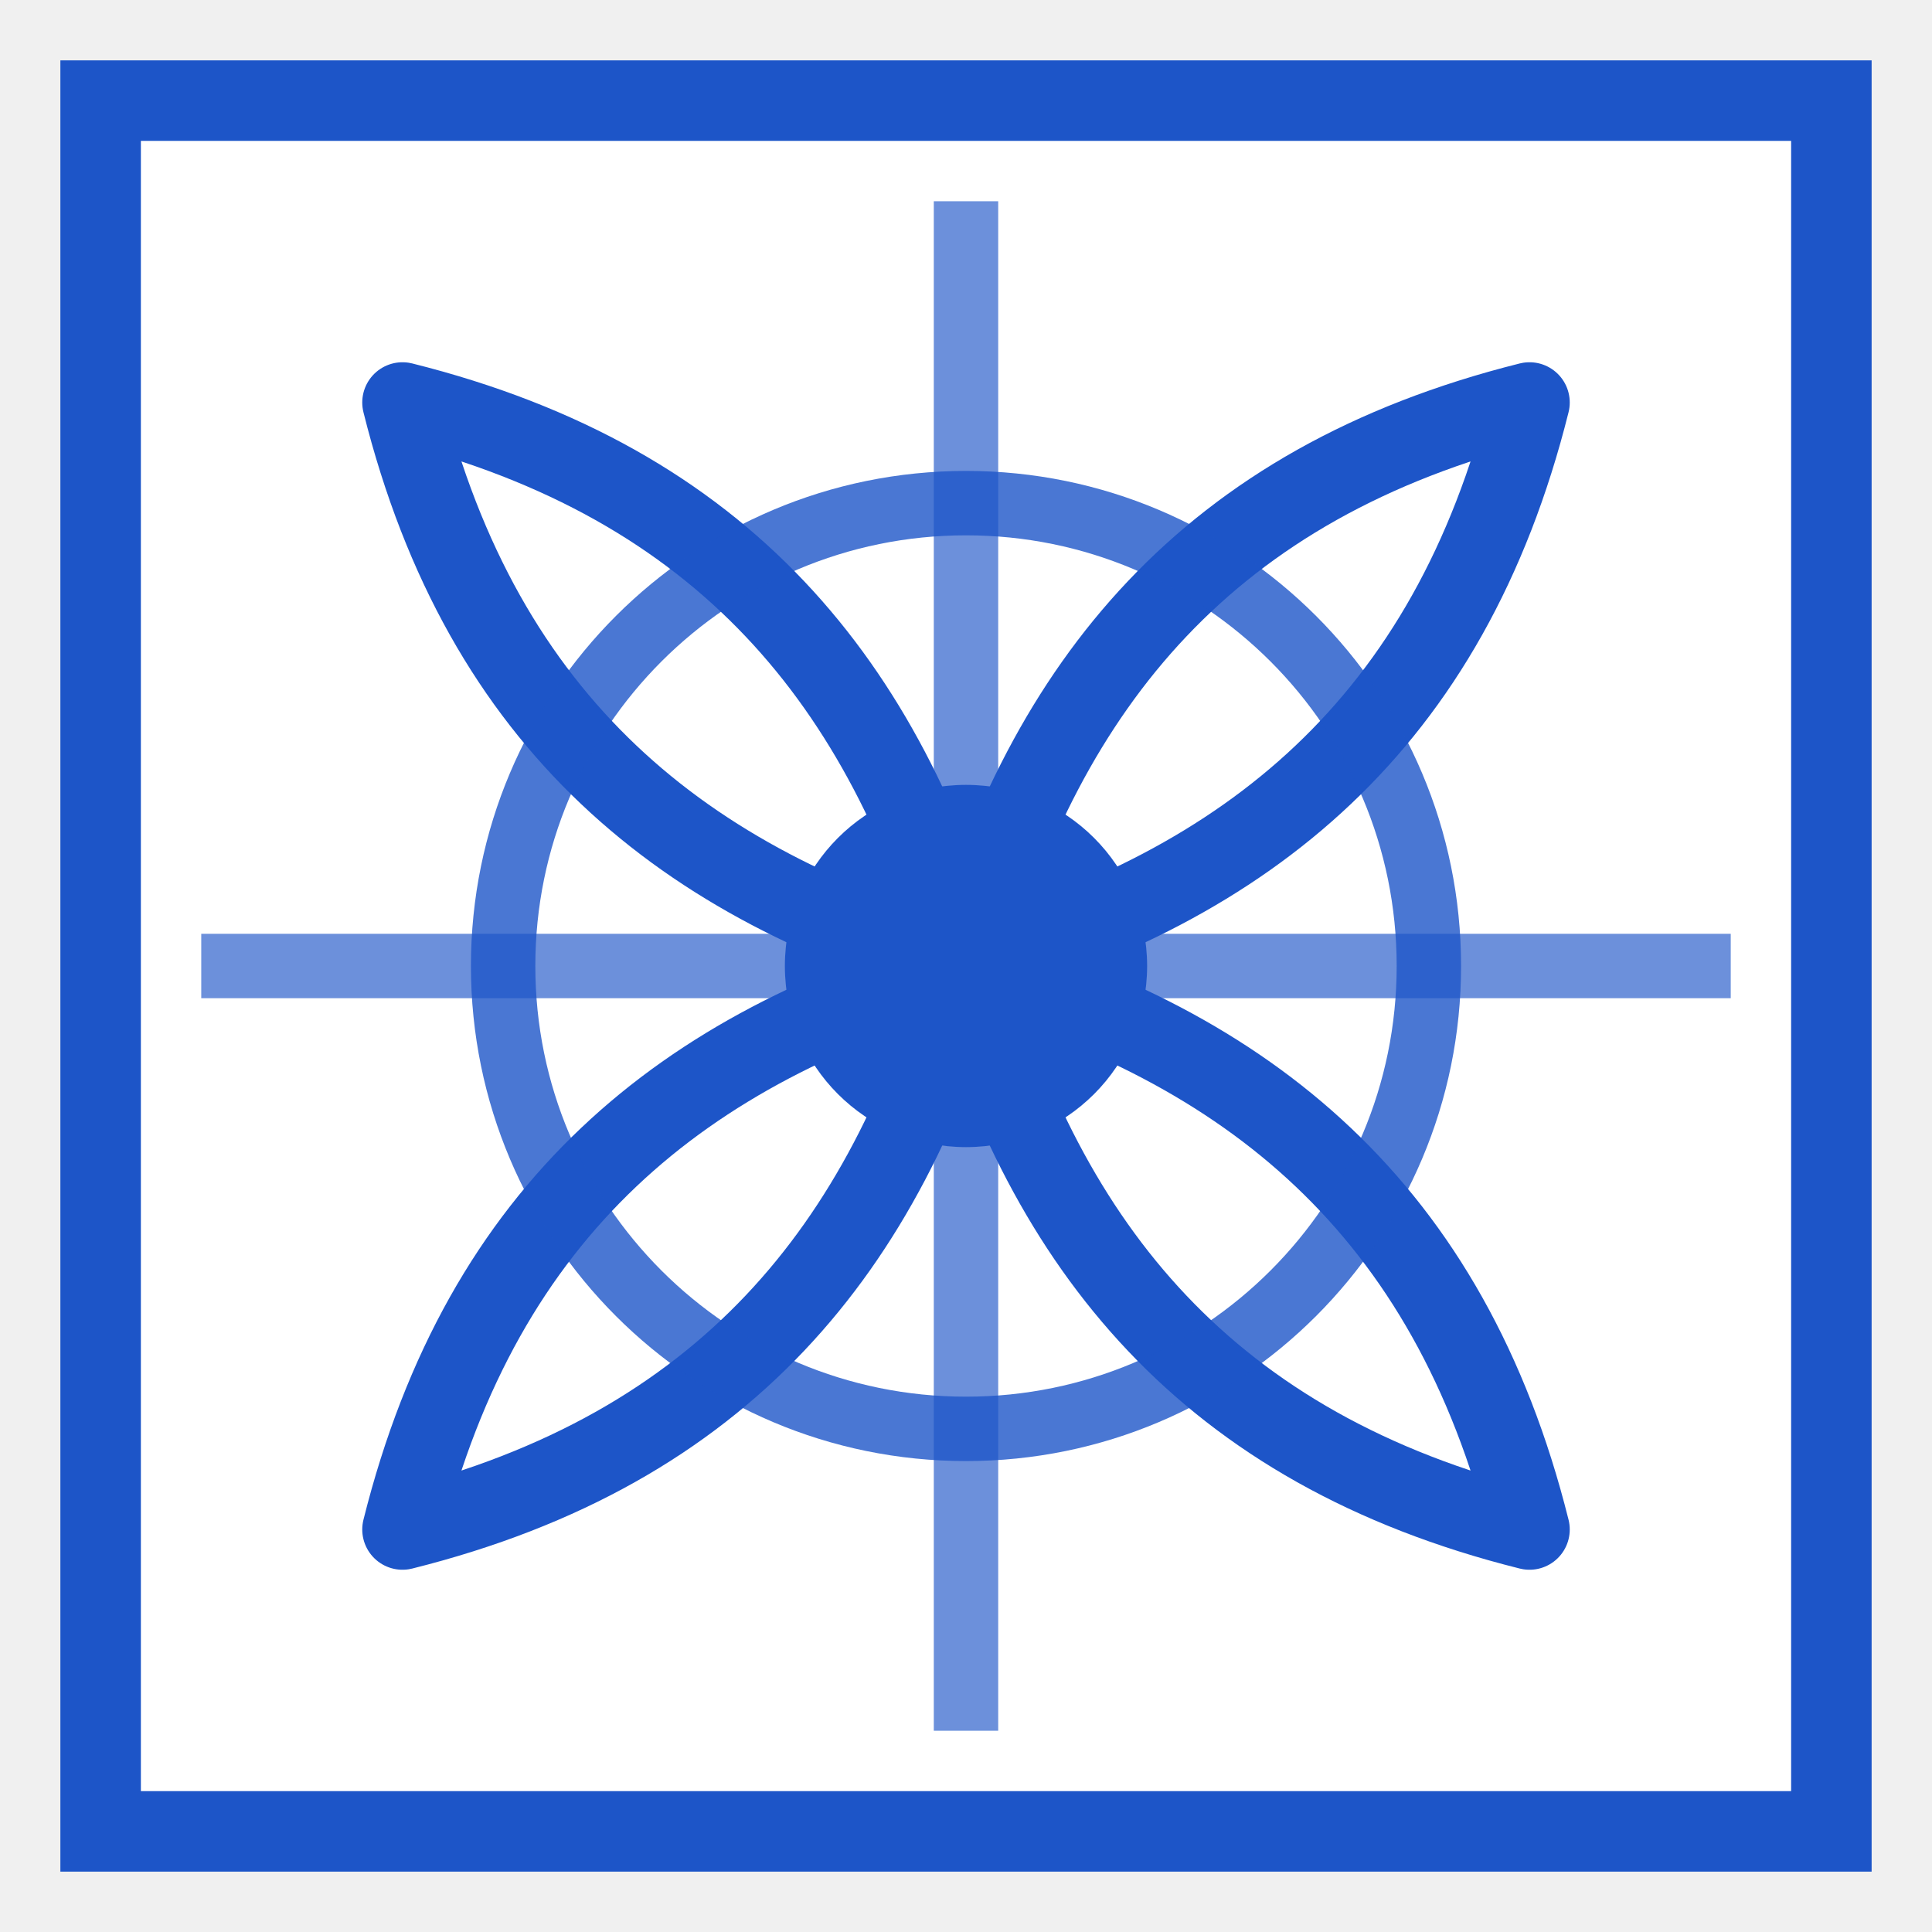
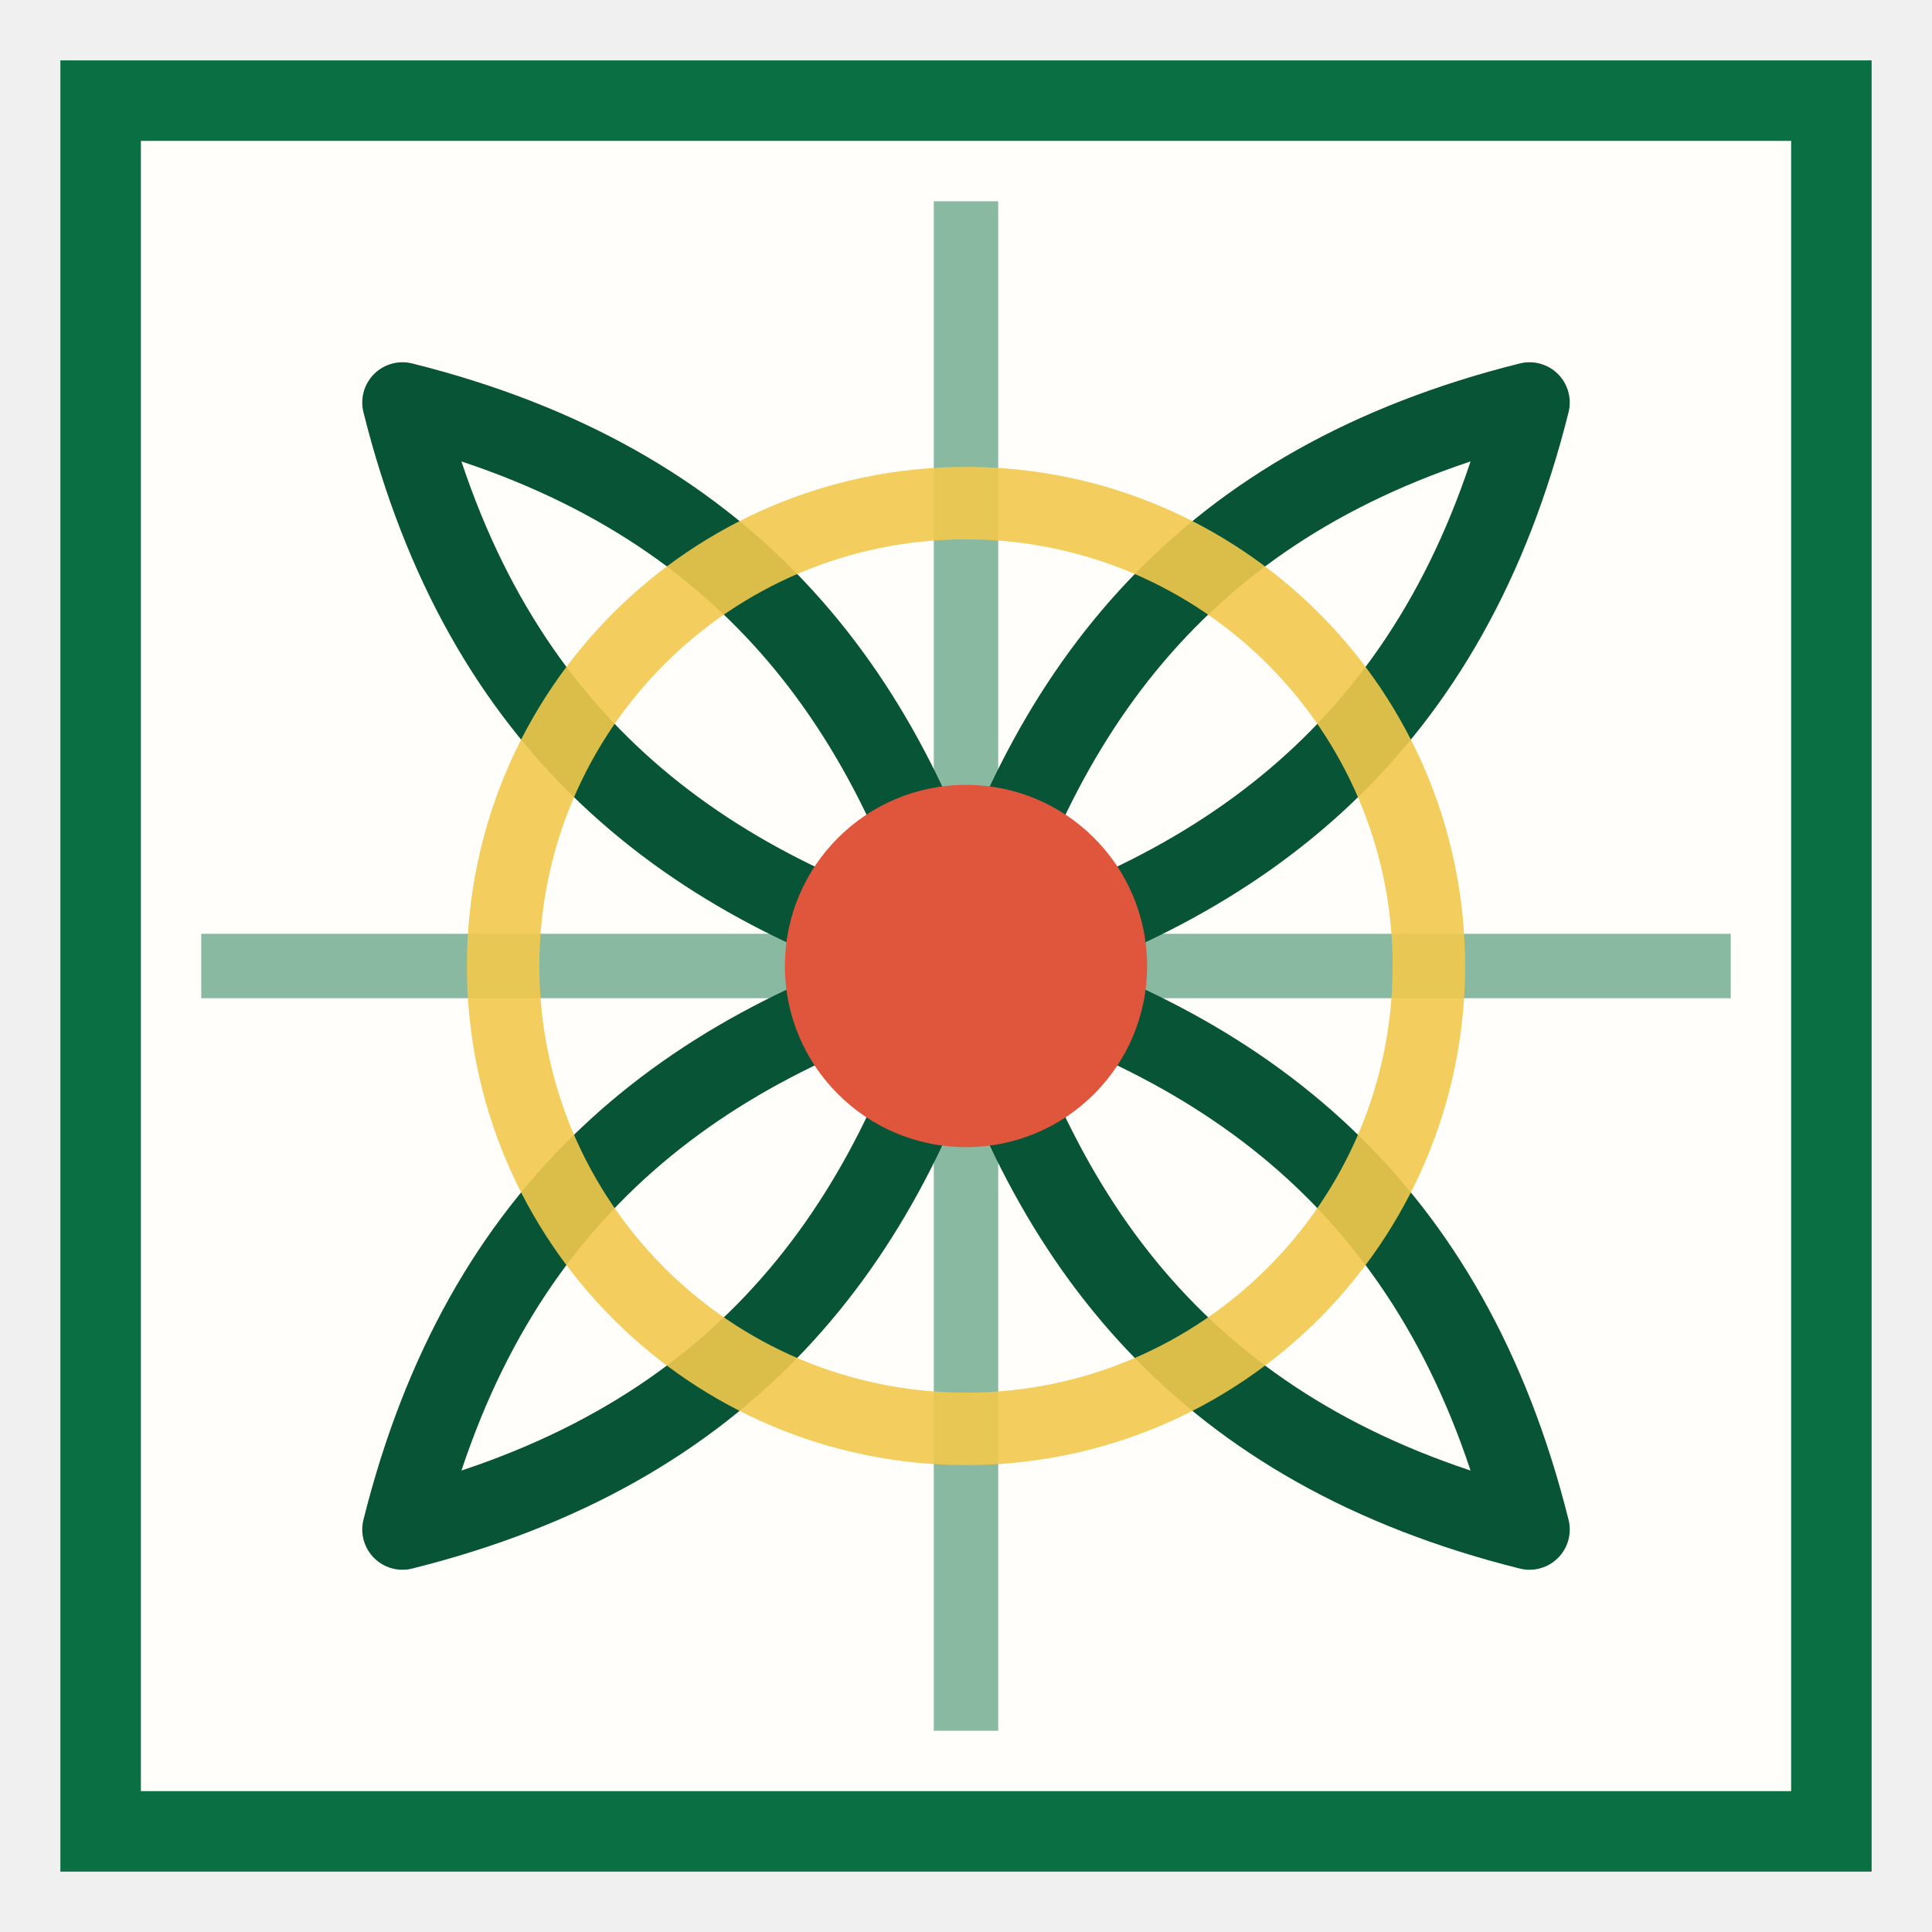
<svg xmlns="http://www.w3.org/2000/svg" viewBox="0 0 48 48" role="img" aria-labelledby="title">
-   <rect x="2.5" y="2.5" width="43" height="43" fill="#fff" stroke="#1d55c8" stroke-width="2" />
-   <path d="M24 5v38M5 24h38" stroke="#1d55c8" stroke-width="1.6" opacity=".65" />
-   <path d="M10 10c8 2 12 7 14 14C17 22 12 18 10 10ZM38 10c-2 8-7 12-14 14 2-7 6-12 14-14ZM38 38c-8-2-12-7-14-14 7 2 12 6 14 14ZM10 38c2-8 7-12 14-14-2 7-6 12-14 14Z" fill="none" stroke="#1d55c8" stroke-width="2" stroke-linecap="round" stroke-linejoin="round" />
-   <circle cx="24" cy="24" r="4.5" fill="#1d55c8" />
-   <circle cx="24" cy="24" r="11.5" fill="none" stroke="#1d55c8" stroke-width="1.6" opacity=".8" />
+   <rect x="2.5" y="2.5" width="43" height="43" fill="#fffefa" stroke="#0a6f43" stroke-width="2" />
+   <path d="M24 5v38M5 24h38" stroke="#0a6f43" stroke-width="1.6" opacity=".48" />
+   <path d="M10 10c8 2 12 7 14 14C17 22 12 18 10 10ZM38 10c-2 8-7 12-14 14 2-7 6-12 14-14ZM38 38c-8-2-12-7-14-14 7 2 12 6 14 14ZM10 38c2-8 7-12 14-14-2 7-6 12-14 14Z" fill="none" stroke="#075437" stroke-width="2" stroke-linecap="round" stroke-linejoin="round" />
+   <circle cx="24" cy="24" r="4.5" fill="#df563d" />
+   <circle cx="24" cy="24" r="11.5" fill="none" stroke="#f2c94c" stroke-width="1.8" opacity=".9" />
</svg>
